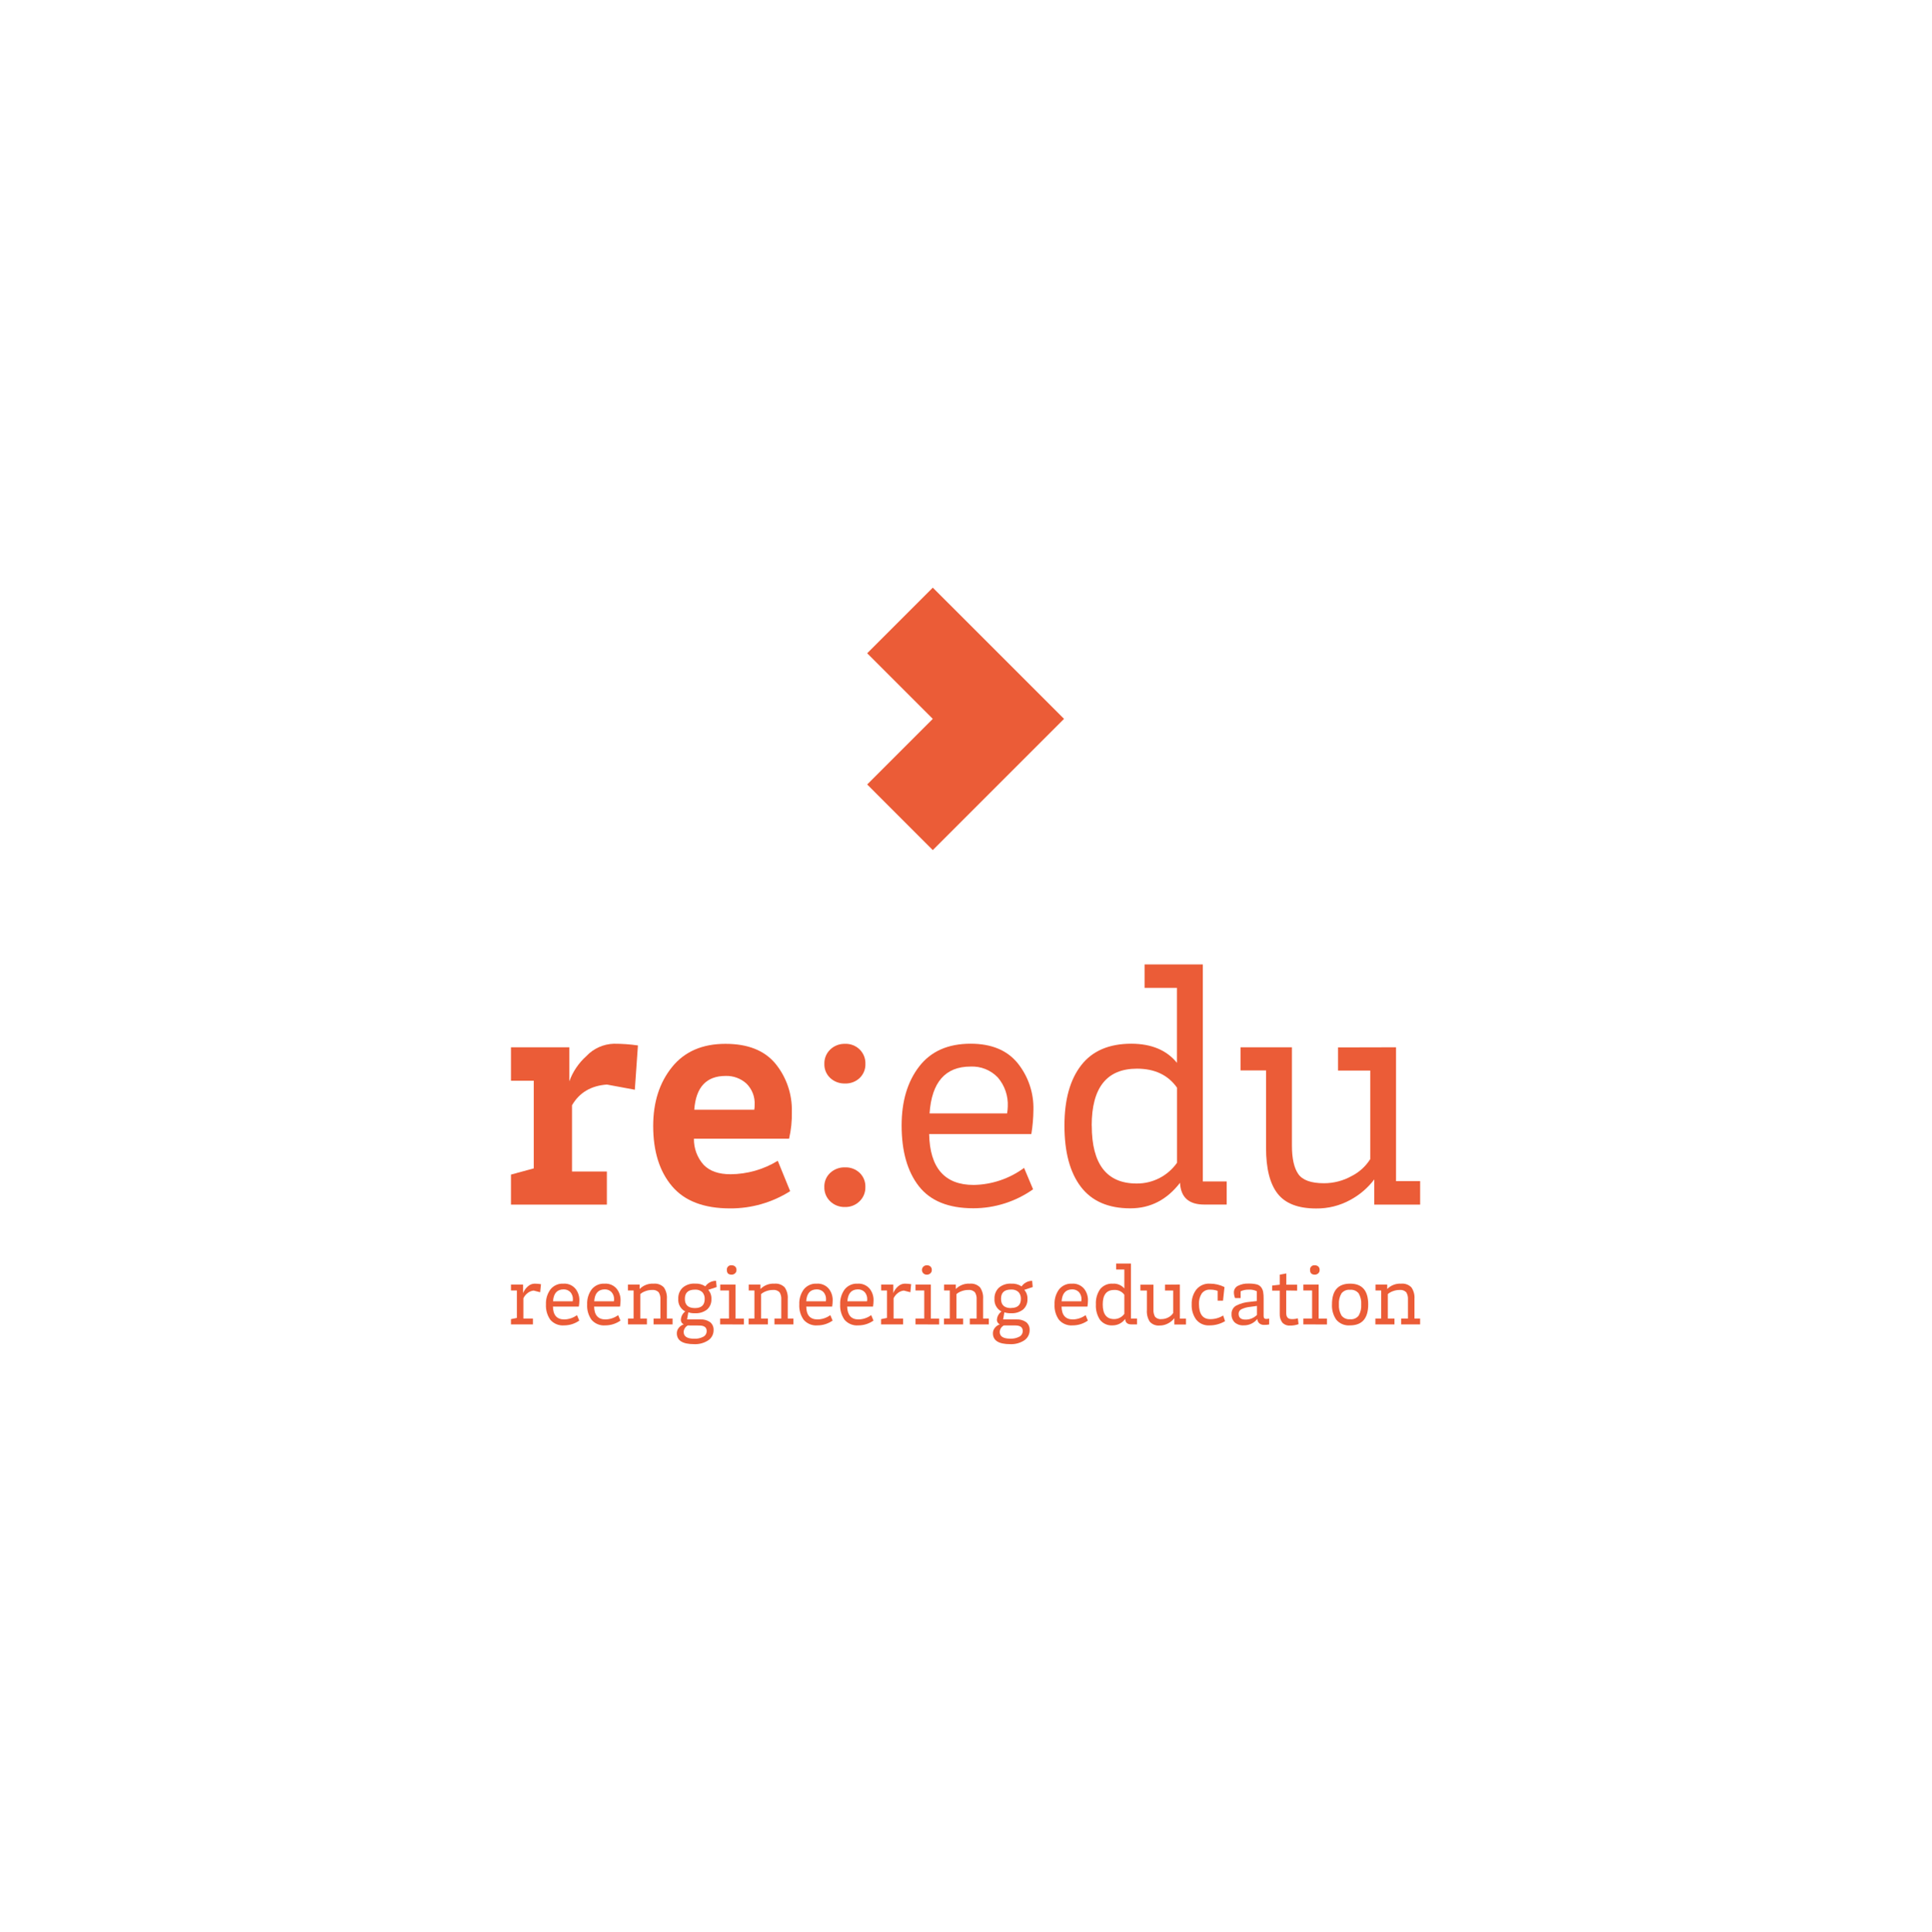
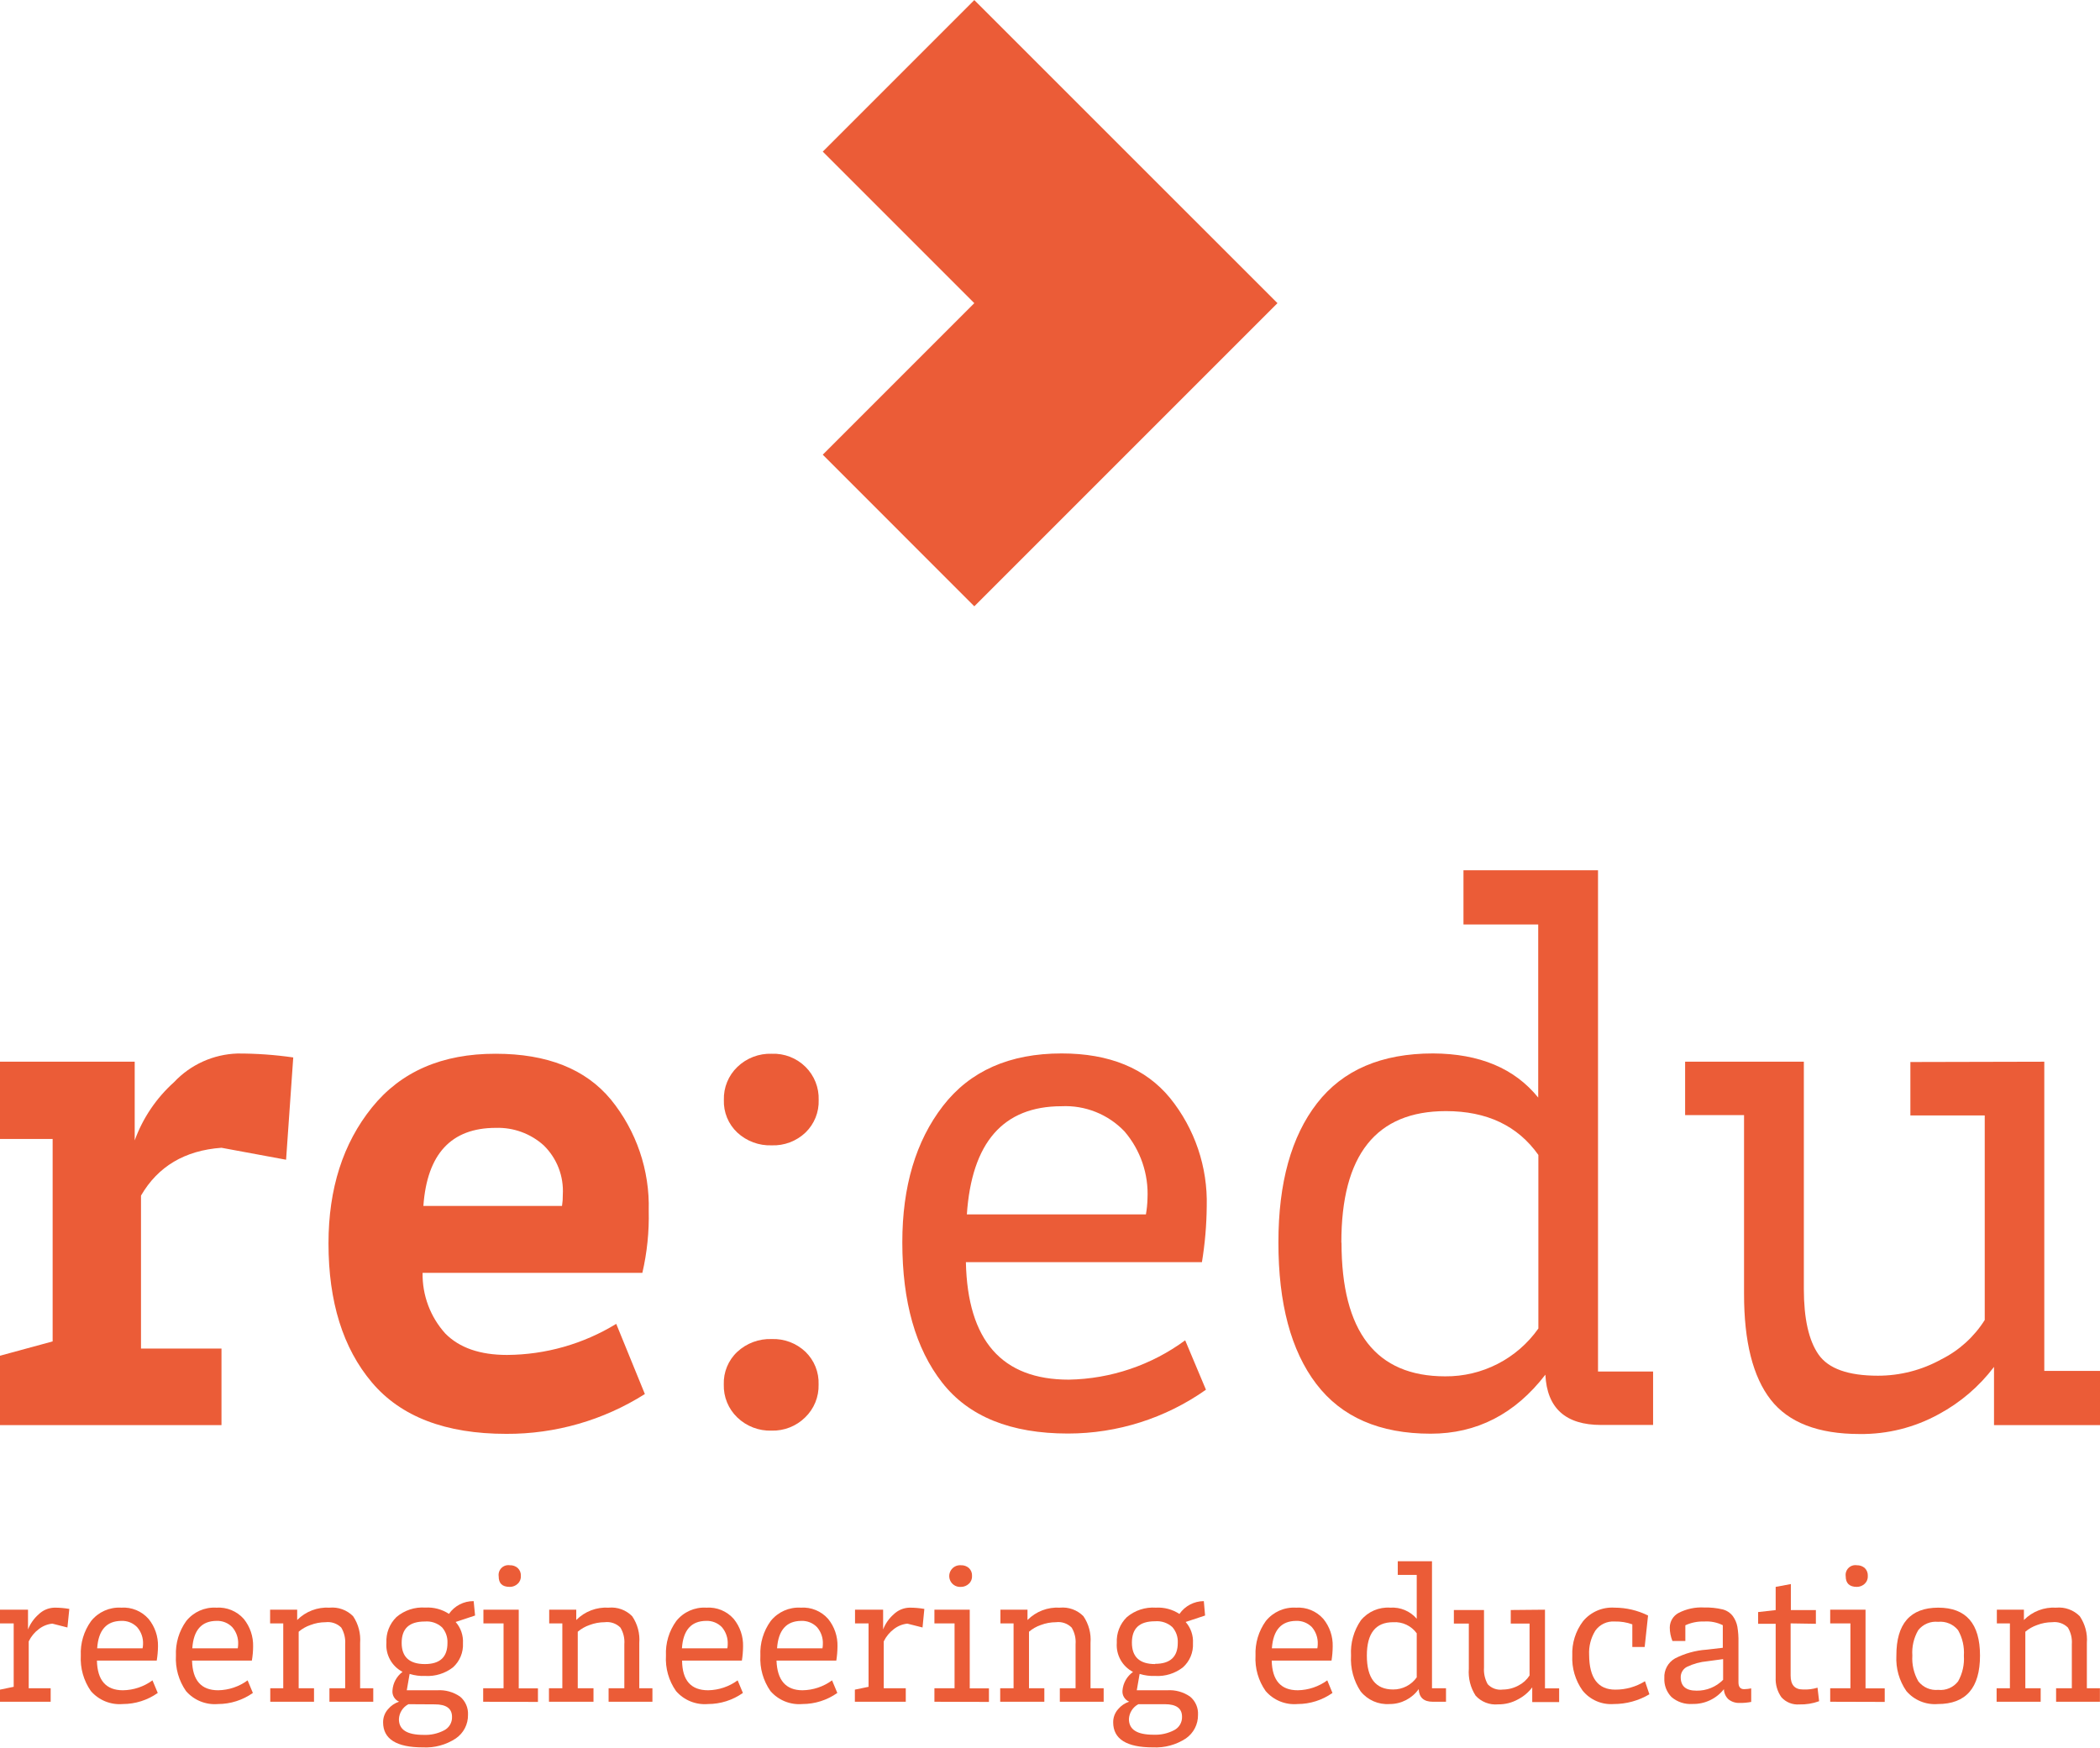
- <svg xmlns="http://www.w3.org/2000/svg" id="Ebene_1" data-name="Ebene 1" viewBox="0 0 566.93 566.93">
+ <svg xmlns="http://www.w3.org/2000/svg" id="Ebene_1" data-name="Ebene 1" viewBox="150 172.5 266.9 222.12">
  <defs>
    <style>.cls-1{fill:#eb5c37;}</style>
  </defs>
  <polygon class="cls-1" points="273.83 211.03 254.57 230.29 273.83 249.56 312.36 211.03 273.83 172.51 254.57 191.77 273.83 211.03" />
  <path class="cls-1" d="M150,317.26v-9.82h17.12v10a18.36,18.36,0,0,1,5-7.4,11.55,11.55,0,0,1,8.06-3.64,48.5,48.5,0,0,1,7.09.5l-.91,13-8.21-1.52q-7,.51-10.23,6.08V343.9h10.23v9.73H150v-8.82l6.69-1.82V317.26Z" />
  <path class="cls-1" d="M214.44,344.71a26.88,26.88,0,0,0,13.88-3.95l3.64,8.92a32.65,32.65,0,0,1-17.62,5.06q-11.55,0-17.07-6.53t-5.52-17.68q0-10.42,5.52-17.27T213,306.43q9.82,0,14.64,5.82a21.44,21.44,0,0,1,4.81,14.13,31.57,31.57,0,0,1-.81,7.9H203.71a11.2,11.2,0,0,0,2.88,7.7Q209.27,344.71,214.44,344.71Zm-10.63-18.94h17.62a8.37,8.37,0,0,0,.1-1.42,8.1,8.1,0,0,0-2.43-6.28,8.68,8.68,0,0,0-6.08-2.22Q204.52,315.85,203.81,325.77Z" />
  <path class="cls-1" d="M252.37,316.45a5.92,5.92,0,0,1-4.3,1.62,6.11,6.11,0,0,1-4.36-1.62A5.43,5.43,0,0,1,242,312.3a5.59,5.59,0,0,1,1.72-4.2,6,6,0,0,1,4.36-1.67,5.79,5.79,0,0,1,4.3,1.67,5.66,5.66,0,0,1,1.67,4.2A5.5,5.5,0,0,1,252.37,316.45Zm-4.3,37.88a6,6,0,0,1-4.36-1.67,5.59,5.59,0,0,1-1.72-4.2,5.43,5.43,0,0,1,1.72-4.15,6.11,6.11,0,0,1,4.36-1.62,5.92,5.92,0,0,1,4.3,1.62,5.5,5.5,0,0,1,1.67,4.15,5.59,5.59,0,0,1-1.72,4.2A5.85,5.85,0,0,1,248.07,354.33Z" />
  <path class="cls-1" d="M285.85,347.85a25.7,25.7,0,0,0,14.78-5l2.64,6.28a30.39,30.39,0,0,1-17.53,5.57q-10.94,0-16-6.48t-5.06-17.83q0-10.64,5.16-17.32t15.09-6.68q9.12,0,13.78,5.67a21,21,0,0,1,4.66,13.77,46.32,46.32,0,0,1-.61,7.09h-30Q273.08,347.86,285.85,347.85Zm-13-21h22.79a13.35,13.35,0,0,0,.2-2,12.18,12.18,0,0,0-2.93-8.56,10.38,10.38,0,0,0-8-3.19Q273.8,313.11,272.88,326.89Z" />
  <path class="cls-1" d="M345.5,312V290H336v-6.89H353.1v63.71h7v6.79H353.5q-6.78,0-7.09-6.39-5.78,7.5-14.58,7.5-9.72,0-14.54-6.33t-4.81-18q0-11.34,4.91-17.67t14.74-6.33Q341,306.43,345.5,312Zm-25,18.43q0,17,13.17,17a14.34,14.34,0,0,0,11.85-6.08V319.29q-3.94-5.57-11.75-5.57Q320.47,313.72,320.48,330.43Z" />
  <path class="cls-1" d="M409.82,307.44v39.3h7.08v6.89H403.43v-7.4a21.71,21.71,0,0,1-7,6,20.33,20.33,0,0,1-10.08,2.53q-7.9,0-11.3-4.36t-3.39-13.47V314.23h-7.49v-6.79h15.09v28.87q0,5.67,1.87,8.35c1.25,1.79,3.76,2.69,7.55,2.69a16.59,16.59,0,0,0,8.05-2.08,13.85,13.85,0,0,0,5.52-5v-26H392.8v-6.79Z" />
  <path class="cls-1" d="M150,378.83v-1.74h3.56v2.51a5,5,0,0,1,1.35-1.92,3,3,0,0,1,2-.85,10.83,10.83,0,0,1,1.9.16l-.24,2.36-1.92-.49a3.38,3.38,0,0,0-1.71.69,4.2,4.2,0,0,0-1.29,1.57v5.95h2.79v1.72H150v-1.54l1.74-.36v-8.06Z" />
  <path class="cls-1" d="M165.63,387.33a6.49,6.49,0,0,0,3.75-1.26l.67,1.6a7.7,7.7,0,0,1-4.44,1.41,4.83,4.83,0,0,1-4.06-1.65,7.18,7.18,0,0,1-1.28-4.51,6.93,6.93,0,0,1,1.31-4.39,4.54,4.54,0,0,1,3.82-1.7,4.24,4.24,0,0,1,3.49,1.44,5.31,5.31,0,0,1,1.19,3.49,12,12,0,0,1-.16,1.8h-7.6C162.37,386.07,163.48,387.33,165.63,387.33ZM162.35,382h5.77a2.85,2.85,0,0,0,.06-.52,3.08,3.08,0,0,0-.75-2.17,2.65,2.65,0,0,0-2-.8Q162.58,378.53,162.35,382Z" />
  <path class="cls-1" d="M177.73,387.33a6.49,6.49,0,0,0,3.74-1.26l.67,1.6a7.7,7.7,0,0,1-4.44,1.41,4.83,4.83,0,0,1-4.06-1.65,7.18,7.18,0,0,1-1.28-4.51,7,7,0,0,1,1.31-4.39,4.54,4.54,0,0,1,3.82-1.7,4.27,4.27,0,0,1,3.5,1.44,5.36,5.36,0,0,1,1.18,3.49,10.8,10.8,0,0,1-.16,1.8h-7.6C174.47,386.07,175.57,387.33,177.73,387.33ZM174.44,382h5.78a3.89,3.89,0,0,0,.05-.52,3.08,3.08,0,0,0-.75-2.17,2.64,2.64,0,0,0-2-.8Q174.67,378.53,174.44,382Z" />
  <path class="cls-1" d="M184.35,388.79v-1.72H186v-8.24h-1.67v-1.74h3.44v1.31a5.34,5.34,0,0,1,4.11-1.57,3.73,3.73,0,0,1,3,1.09,5.36,5.36,0,0,1,.89,3.4v5.75h1.67v1.72h-5.57v-1.72h2v-5.59a3.62,3.62,0,0,0-.5-2.12,2.42,2.42,0,0,0-2-.68,5.35,5.35,0,0,0-1.92.36,4.53,4.53,0,0,0-1.49.85v7.18h1.95v1.72Z" />
  <path class="cls-1" d="M210.38,377.83l-2.47.82a3.75,3.75,0,0,1,.93,2.7,3.85,3.85,0,0,1-1.27,3.07,5.26,5.26,0,0,1-3.51,1.09,5.76,5.76,0,0,1-2-.26l-.36,2.08h3.85a4.59,4.59,0,0,1,2.93.81,2.83,2.83,0,0,1,1,2.32,3.55,3.55,0,0,1-1.56,3,6.94,6.94,0,0,1-4.17,1.13c-3.37,0-5.06-1.07-5.06-3.19a2.47,2.47,0,0,1,.63-1.67,3.08,3.08,0,0,1,1.4-.95,1.4,1.4,0,0,1-.84-1.41,3.22,3.22,0,0,1,1.28-2.38,3.84,3.84,0,0,1-2.05-3.7,4.26,4.26,0,0,1,1.27-3.26,5.1,5.1,0,0,1,3.68-1.21,4.93,4.93,0,0,1,3,.8A3.77,3.77,0,0,1,210.2,376Zm-8.47,11.27A2.26,2.26,0,0,0,200.7,391c0,1.33,1,2,3.13,2a5.16,5.16,0,0,0,2.62-.58,1.84,1.84,0,0,0,1-1.71c0-1.06-.73-1.59-2.18-1.59ZM204,384c1.92,0,2.87-.89,2.87-2.67a2.81,2.81,0,0,0-.69-2,2.87,2.87,0,0,0-2.18-.74c-2,0-2.95.9-2.95,2.72S202.07,384,204,384Z" />
  <path class="cls-1" d="M211.41,388.79v-1.72H214v-8.24h-2.56v-1.74h4.49v10h2.44v1.72Zm3.39-14.6c-1,0-1.42-.46-1.42-1.36a1.24,1.24,0,0,1,1.42-1.39,1.43,1.43,0,0,1,1,.35,1.28,1.28,0,0,1,.4,1,1.24,1.24,0,0,1-.4,1A1.43,1.43,0,0,1,214.8,374.19Z" />
  <path class="cls-1" d="M219.77,388.79v-1.72h1.7v-8.24H219.8v-1.74h3.44v1.31a5.33,5.33,0,0,1,4.11-1.57,3.71,3.71,0,0,1,3,1.09,5.3,5.3,0,0,1,.9,3.4v5.75h1.67v1.72h-5.57v-1.72h2v-5.59a3.54,3.54,0,0,0-.5-2.12,2.39,2.39,0,0,0-2-.68,5.45,5.45,0,0,0-1.93.36,4.64,4.64,0,0,0-1.49.85v7.18h2v1.72Z" />
  <path class="cls-1" d="M240,387.33a6.52,6.52,0,0,0,3.75-1.26l.67,1.6a7.7,7.7,0,0,1-4.44,1.41,4.83,4.83,0,0,1-4.06-1.65,7.11,7.11,0,0,1-1.28-4.51,6.93,6.93,0,0,1,1.31-4.39,4.53,4.53,0,0,1,3.82-1.7,4.24,4.24,0,0,1,3.49,1.44,5.3,5.3,0,0,1,1.18,3.49,11.9,11.9,0,0,1-.15,1.8h-7.6Q236.72,387.33,240,387.33ZM236.67,382h5.77a2.72,2.72,0,0,0,.05-.52,3.12,3.12,0,0,0-.74-2.17,2.65,2.65,0,0,0-2-.8Q236.9,378.53,236.67,382Z" />
  <path class="cls-1" d="M252,387.33a6.49,6.49,0,0,0,3.75-1.26l.67,1.6a7.7,7.7,0,0,1-4.44,1.41,4.83,4.83,0,0,1-4.06-1.65,7.18,7.18,0,0,1-1.28-4.51,6.93,6.93,0,0,1,1.31-4.39,4.54,4.54,0,0,1,3.82-1.7,4.24,4.24,0,0,1,3.49,1.44,5.3,5.3,0,0,1,1.18,3.49,11.9,11.9,0,0,1-.15,1.8h-7.6C248.78,386.07,249.89,387.33,252,387.33ZM248.76,382h5.77a2.72,2.72,0,0,0,.05-.52,3.07,3.07,0,0,0-.74-2.17,2.65,2.65,0,0,0-2-.8Q249,378.53,248.76,382Z" />
  <path class="cls-1" d="M258.67,378.83v-1.74h3.57v2.51a4.9,4.9,0,0,1,1.34-1.92,3,3,0,0,1,2-.85,10.83,10.83,0,0,1,1.9.16l-.23,2.36-1.93-.49a3.38,3.38,0,0,0-1.71.69,4.29,4.29,0,0,0-1.29,1.57v5.95h2.8v1.72h-6.47v-1.54l1.74-.36v-8.06Z" />
  <path class="cls-1" d="M268.76,388.79v-1.72h2.56v-8.24h-2.56v-1.74h4.49v10h2.44v1.72Zm3.38-14.6a1.38,1.38,0,1,1,0-2.75,1.44,1.44,0,0,1,1,.35,1.28,1.28,0,0,1,.4,1,1.24,1.24,0,0,1-.4,1A1.44,1.44,0,0,1,272.14,374.19Z" />
  <path class="cls-1" d="M277.12,388.79v-1.72h1.7v-8.24h-1.67v-1.74h3.44v1.31a5.33,5.33,0,0,1,4.11-1.57,3.71,3.71,0,0,1,3,1.09,5.3,5.3,0,0,1,.9,3.4v5.75h1.67v1.72H284.7v-1.72h2v-5.59a3.54,3.54,0,0,0-.5-2.12,2.39,2.39,0,0,0-2-.68,5.45,5.45,0,0,0-1.93.36,4.64,4.64,0,0,0-1.49.85v7.18h1.95v1.72Z" />
  <path class="cls-1" d="M303.16,377.83l-2.47.82a3.75,3.75,0,0,1,.93,2.7,3.83,3.83,0,0,1-1.28,3.07,5.22,5.22,0,0,1-3.5,1.09,5.87,5.87,0,0,1-2-.26l-.36,2.08h3.85a4.57,4.57,0,0,1,2.93.81,2.8,2.8,0,0,1,1,2.32,3.57,3.57,0,0,1-1.55,3,7,7,0,0,1-4.17,1.13c-3.37,0-5.06-1.07-5.06-3.19a2.47,2.47,0,0,1,.63-1.67,3.08,3.08,0,0,1,1.4-.95,1.4,1.4,0,0,1-.85-1.41A3.23,3.23,0,0,1,294,385a3.84,3.84,0,0,1-2.06-3.7,4.26,4.26,0,0,1,1.27-3.26,5.14,5.14,0,0,1,3.69-1.21,4.92,4.92,0,0,1,3,.8A3.79,3.79,0,0,1,303,376Zm-8.48,11.27a2.27,2.27,0,0,0-1.2,1.88c0,1.33,1,2,3.13,2a5.16,5.16,0,0,0,2.62-.58,1.84,1.84,0,0,0,1-1.71c0-1.06-.73-1.59-2.18-1.59Zm2.13-5.13q2.88,0,2.88-2.67a2.81,2.81,0,0,0-.69-2,2.9,2.9,0,0,0-2.19-.74c-2,0-2.95.9-2.95,2.72S294.85,384,296.81,384Z" />
  <path class="cls-1" d="M314.94,387.33a6.54,6.54,0,0,0,3.75-1.26l.66,1.6a7.7,7.7,0,0,1-4.44,1.41,4.8,4.8,0,0,1-4.05-1.65,7.12,7.12,0,0,1-1.29-4.51,7,7,0,0,1,1.31-4.39,4.56,4.56,0,0,1,3.83-1.7,4.25,4.25,0,0,1,3.49,1.44,5.3,5.3,0,0,1,1.18,3.49,11.9,11.9,0,0,1-.15,1.8h-7.6Q311.71,387.33,314.94,387.33ZM311.65,382h5.78a3.89,3.89,0,0,0,.05-.52,3.12,3.12,0,0,0-.74-2.17,2.67,2.67,0,0,0-2-.8Q311.89,378.53,311.65,382Z" />
  <path class="cls-1" d="M330.06,378.24v-5.57h-2.41v-1.74H332v16.14h1.78v1.72h-1.67c-1.15,0-1.75-.53-1.8-1.61a4.51,4.51,0,0,1-3.7,1.9,4.33,4.33,0,0,1-3.68-1.61,7.42,7.42,0,0,1-1.22-4.55,7.15,7.15,0,0,1,1.25-4.48,4.43,4.43,0,0,1,3.73-1.61A4.08,4.08,0,0,1,330.06,378.24Zm-6.34,4.68q0,4.31,3.34,4.31a3.65,3.65,0,0,0,3-1.54v-5.6a3.42,3.42,0,0,0-3-1.41Q323.72,378.68,323.72,382.92Z" />
  <path class="cls-1" d="M346.36,377.09v10h1.8v1.74h-3.42v-1.87a5.36,5.36,0,0,1-1.78,1.51,5.09,5.09,0,0,1-2.55.65,3.42,3.42,0,0,1-2.87-1.11,5.53,5.53,0,0,1-.86-3.41v-5.75h-1.9v-1.72h3.83v7.31a3.8,3.8,0,0,0,.47,2.12,2.21,2.21,0,0,0,1.92.68,4.24,4.24,0,0,0,2-.52,3.63,3.63,0,0,0,1.4-1.27v-6.6h-2.39v-1.72Z" />
  <path class="cls-1" d="M355.29,387.25a7.06,7.06,0,0,0,3.78-1.07l.56,1.66a8.84,8.84,0,0,1-4.54,1.24,4.65,4.65,0,0,1-3.95-1.71,7.07,7.07,0,0,1-1.31-4.45,6.76,6.76,0,0,1,1.37-4.37,4.79,4.79,0,0,1,4-1.72,9.58,9.58,0,0,1,4.26,1l-.43,4h-1.57v-2.88a6.17,6.17,0,0,0-2.23-.36,2.79,2.79,0,0,0-2.47,1.16,5.33,5.33,0,0,0-.79,3.08Q352,387.25,355.29,387.25Z" />
  <path class="cls-1" d="M364.2,379.07v2h-1.64a4.55,4.55,0,0,1-.34-1.72,2.12,2.12,0,0,1,1.12-1.85,6.32,6.32,0,0,1,3.27-.69,9.11,9.11,0,0,1,2.32.24,2.35,2.35,0,0,1,1.3.85,3.28,3.28,0,0,1,.58,1.34,10.45,10.45,0,0,1,.14,2v5.08q0,.87.72.87a5.18,5.18,0,0,0,.9-.1v1.72a6.94,6.94,0,0,1-1.46.13,2.13,2.13,0,0,1-1.43-.46,1.82,1.82,0,0,1-.58-1.29,4.93,4.93,0,0,1-4,1.88,3.68,3.68,0,0,1-2.66-.88,3.2,3.2,0,0,1-.91-2.41,2.7,2.7,0,0,1,1.36-2.5,10.34,10.34,0,0,1,4-1.11l2.07-.24v-2.87a4.63,4.63,0,0,0-2.37-.47A5.27,5.27,0,0,0,364.2,379.07Zm-.59,6.59c0,1.15.66,1.72,2,1.72A4.62,4.62,0,0,0,369,386v-2.63l-2,.27a7.56,7.56,0,0,0-2.59.71A1.46,1.46,0,0,0,363.61,385.66Z" />
  <path class="cls-1" d="M377.58,378.83v6.63q0,1.77,1.56,1.77A5.42,5.42,0,0,0,381,387l.2,1.72a6.76,6.76,0,0,1-2.51.41,2.78,2.78,0,0,1-2.28-.91,4,4,0,0,1-.73-2.51v-6.83h-2.23v-1.49l2.23-.25v-2.95l1.93-.36v3.31h3.18v1.74Z" />
  <path class="cls-1" d="M382.61,388.79v-1.72h2.57v-8.24h-2.57v-1.74h4.49v10h2.44v1.72Zm3.39-14.6c-.95,0-1.42-.46-1.42-1.36a1.24,1.24,0,0,1,1.42-1.39,1.48,1.48,0,0,1,1,.35,1.31,1.31,0,0,1,.39,1,1.26,1.26,0,0,1-.39,1A1.47,1.47,0,0,1,386,374.19Z" />
  <path class="cls-1" d="M396.34,376.83q5.31,0,5.31,6.09c0,4.1-1.78,6.16-5.36,6.16a4.76,4.76,0,0,1-4-1.65,7.2,7.2,0,0,1-1.27-4.49Q391,376.84,396.34,376.83Zm0,10.45a2.81,2.81,0,0,0,2.53-1.09,5.86,5.86,0,0,0,.73-3.25,5.78,5.78,0,0,0-.74-3.25,2.89,2.89,0,0,0-2.54-1.06,2.85,2.85,0,0,0-2.52,1.06,5.64,5.64,0,0,0-.75,3.23,5.81,5.81,0,0,0,.76,3.27A2.86,2.86,0,0,0,396.34,387.28Z" />
  <path class="cls-1" d="M403.76,388.79v-1.72h1.69v-8.24h-1.66v-1.74h3.44v1.31a5.31,5.31,0,0,1,4.1-1.57,3.72,3.72,0,0,1,3,1.09,5.3,5.3,0,0,1,.9,3.4v5.75h1.66v1.72h-5.57v-1.72h2v-5.59a3.62,3.62,0,0,0-.5-2.12,2.41,2.41,0,0,0-2-.68,5.35,5.35,0,0,0-1.92.36,4.64,4.64,0,0,0-1.49.85v7.18h1.95v1.72Z" />
</svg>
